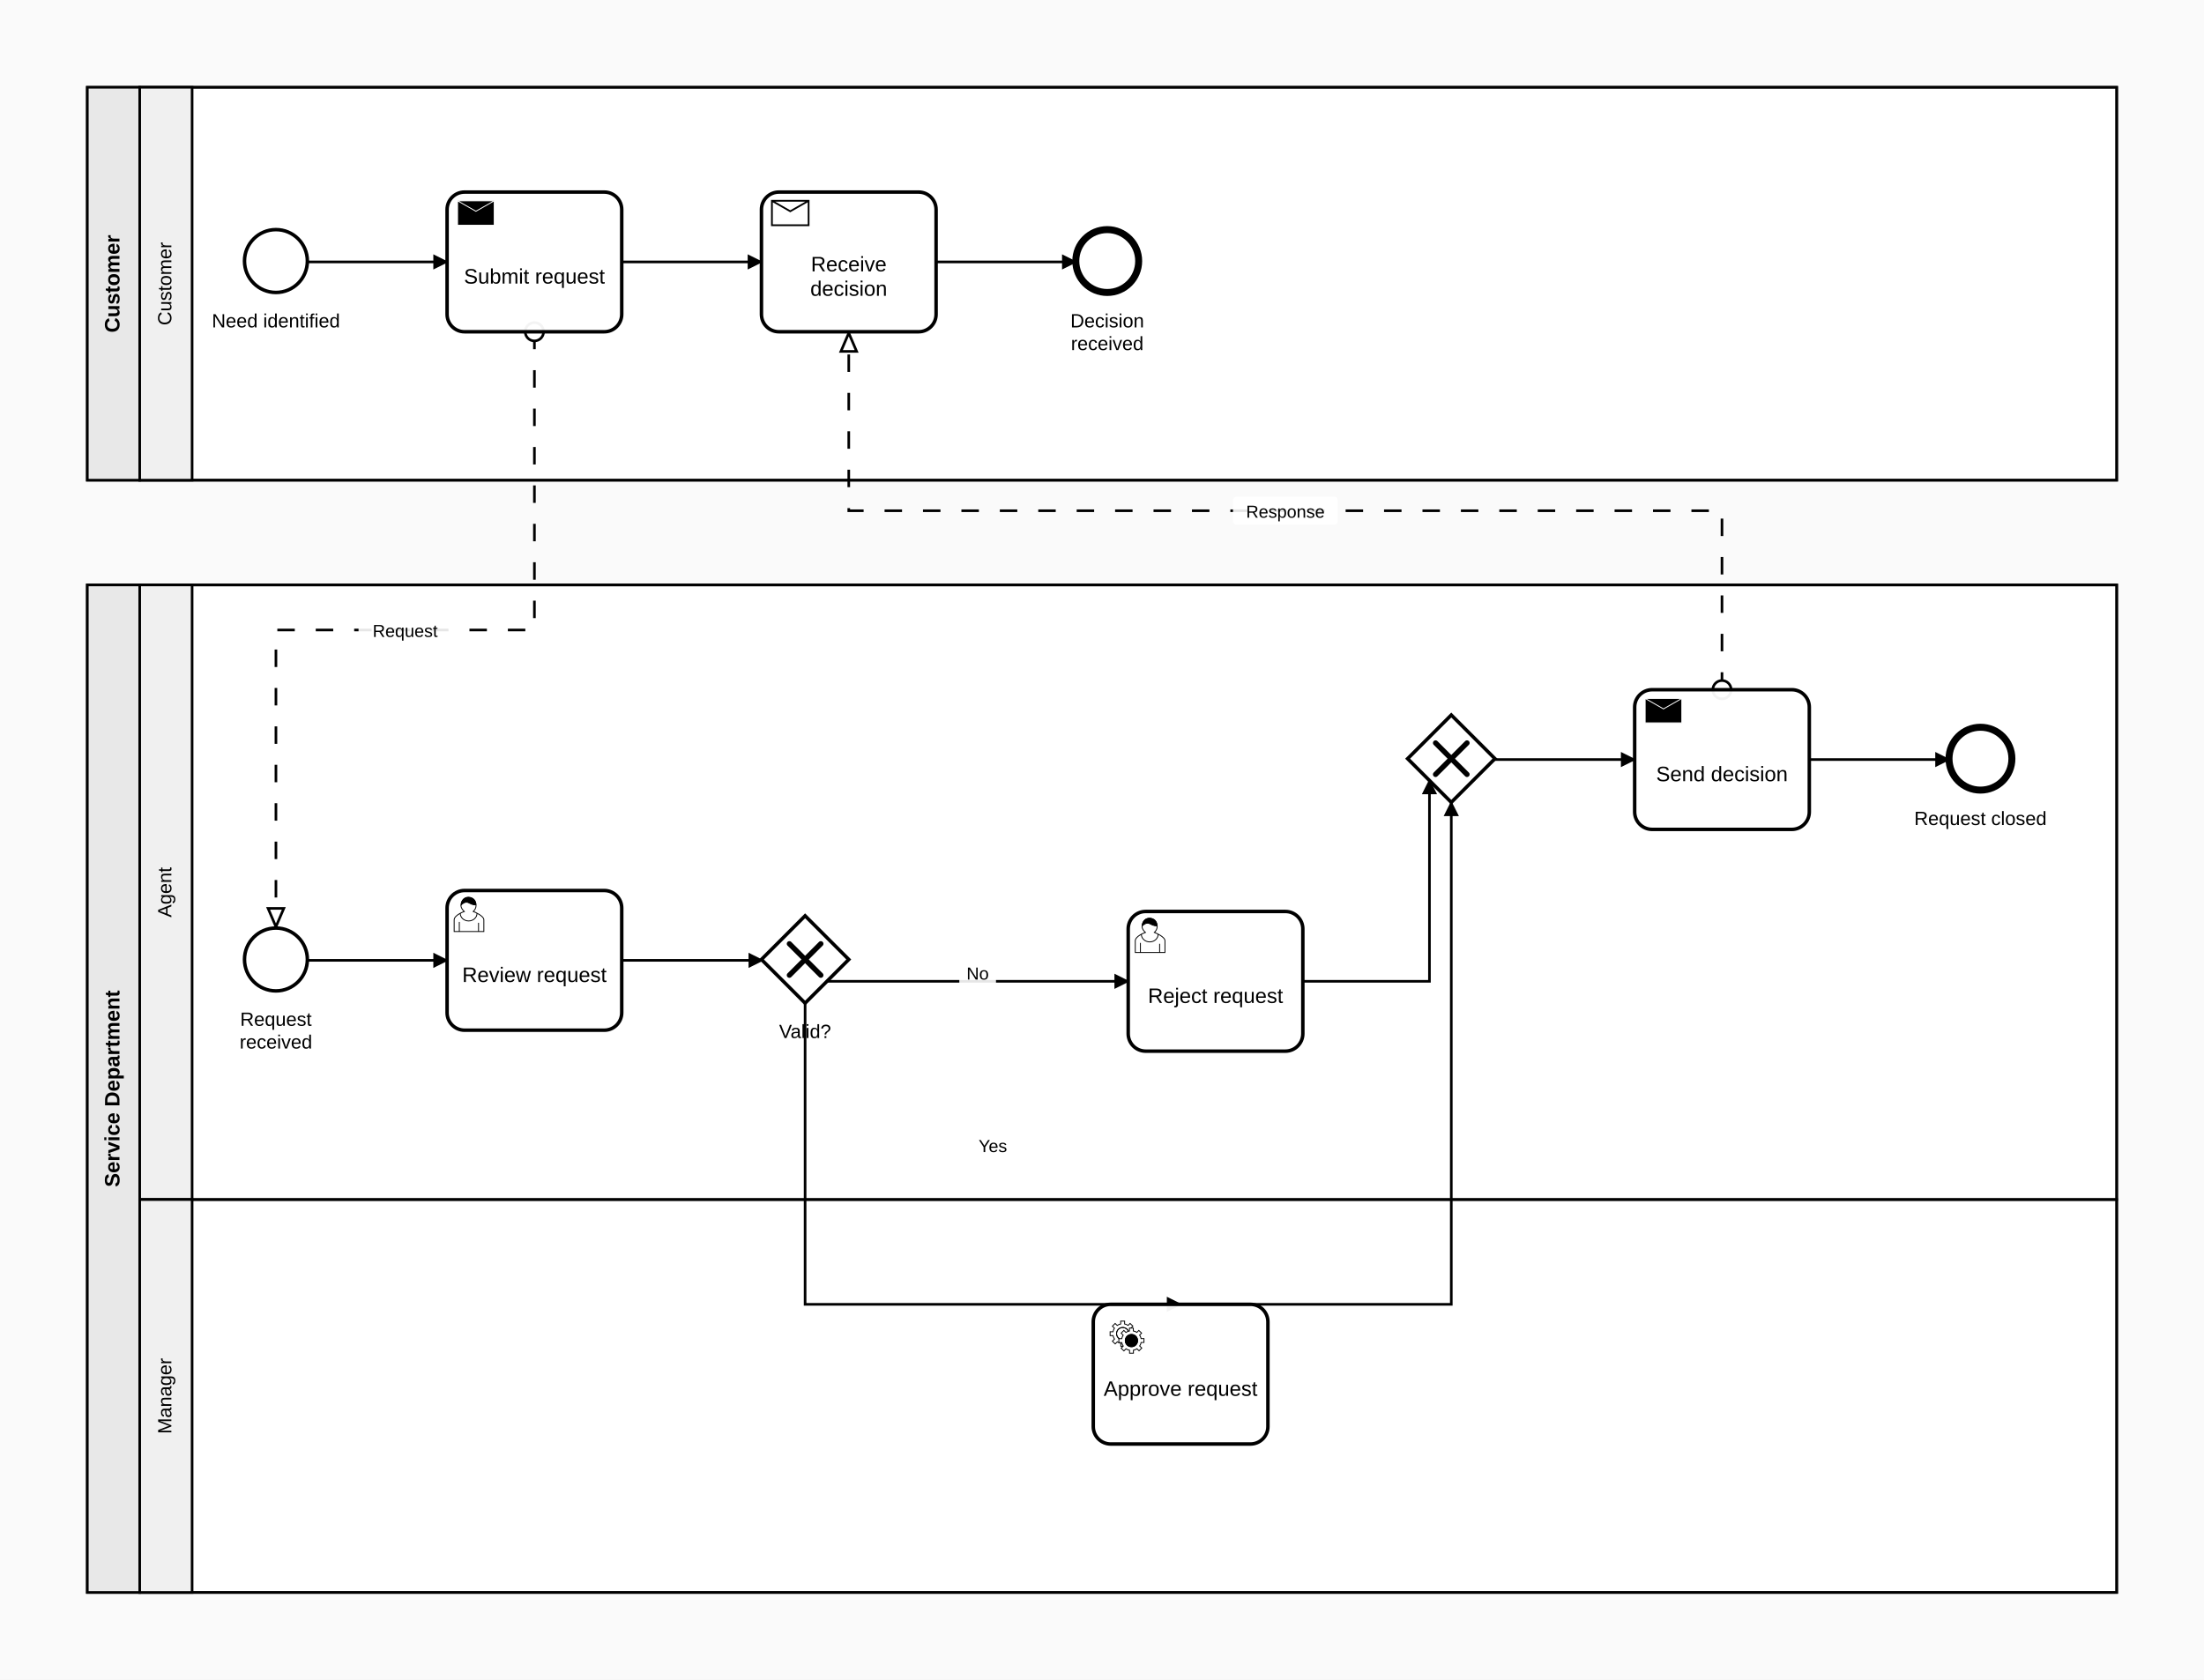
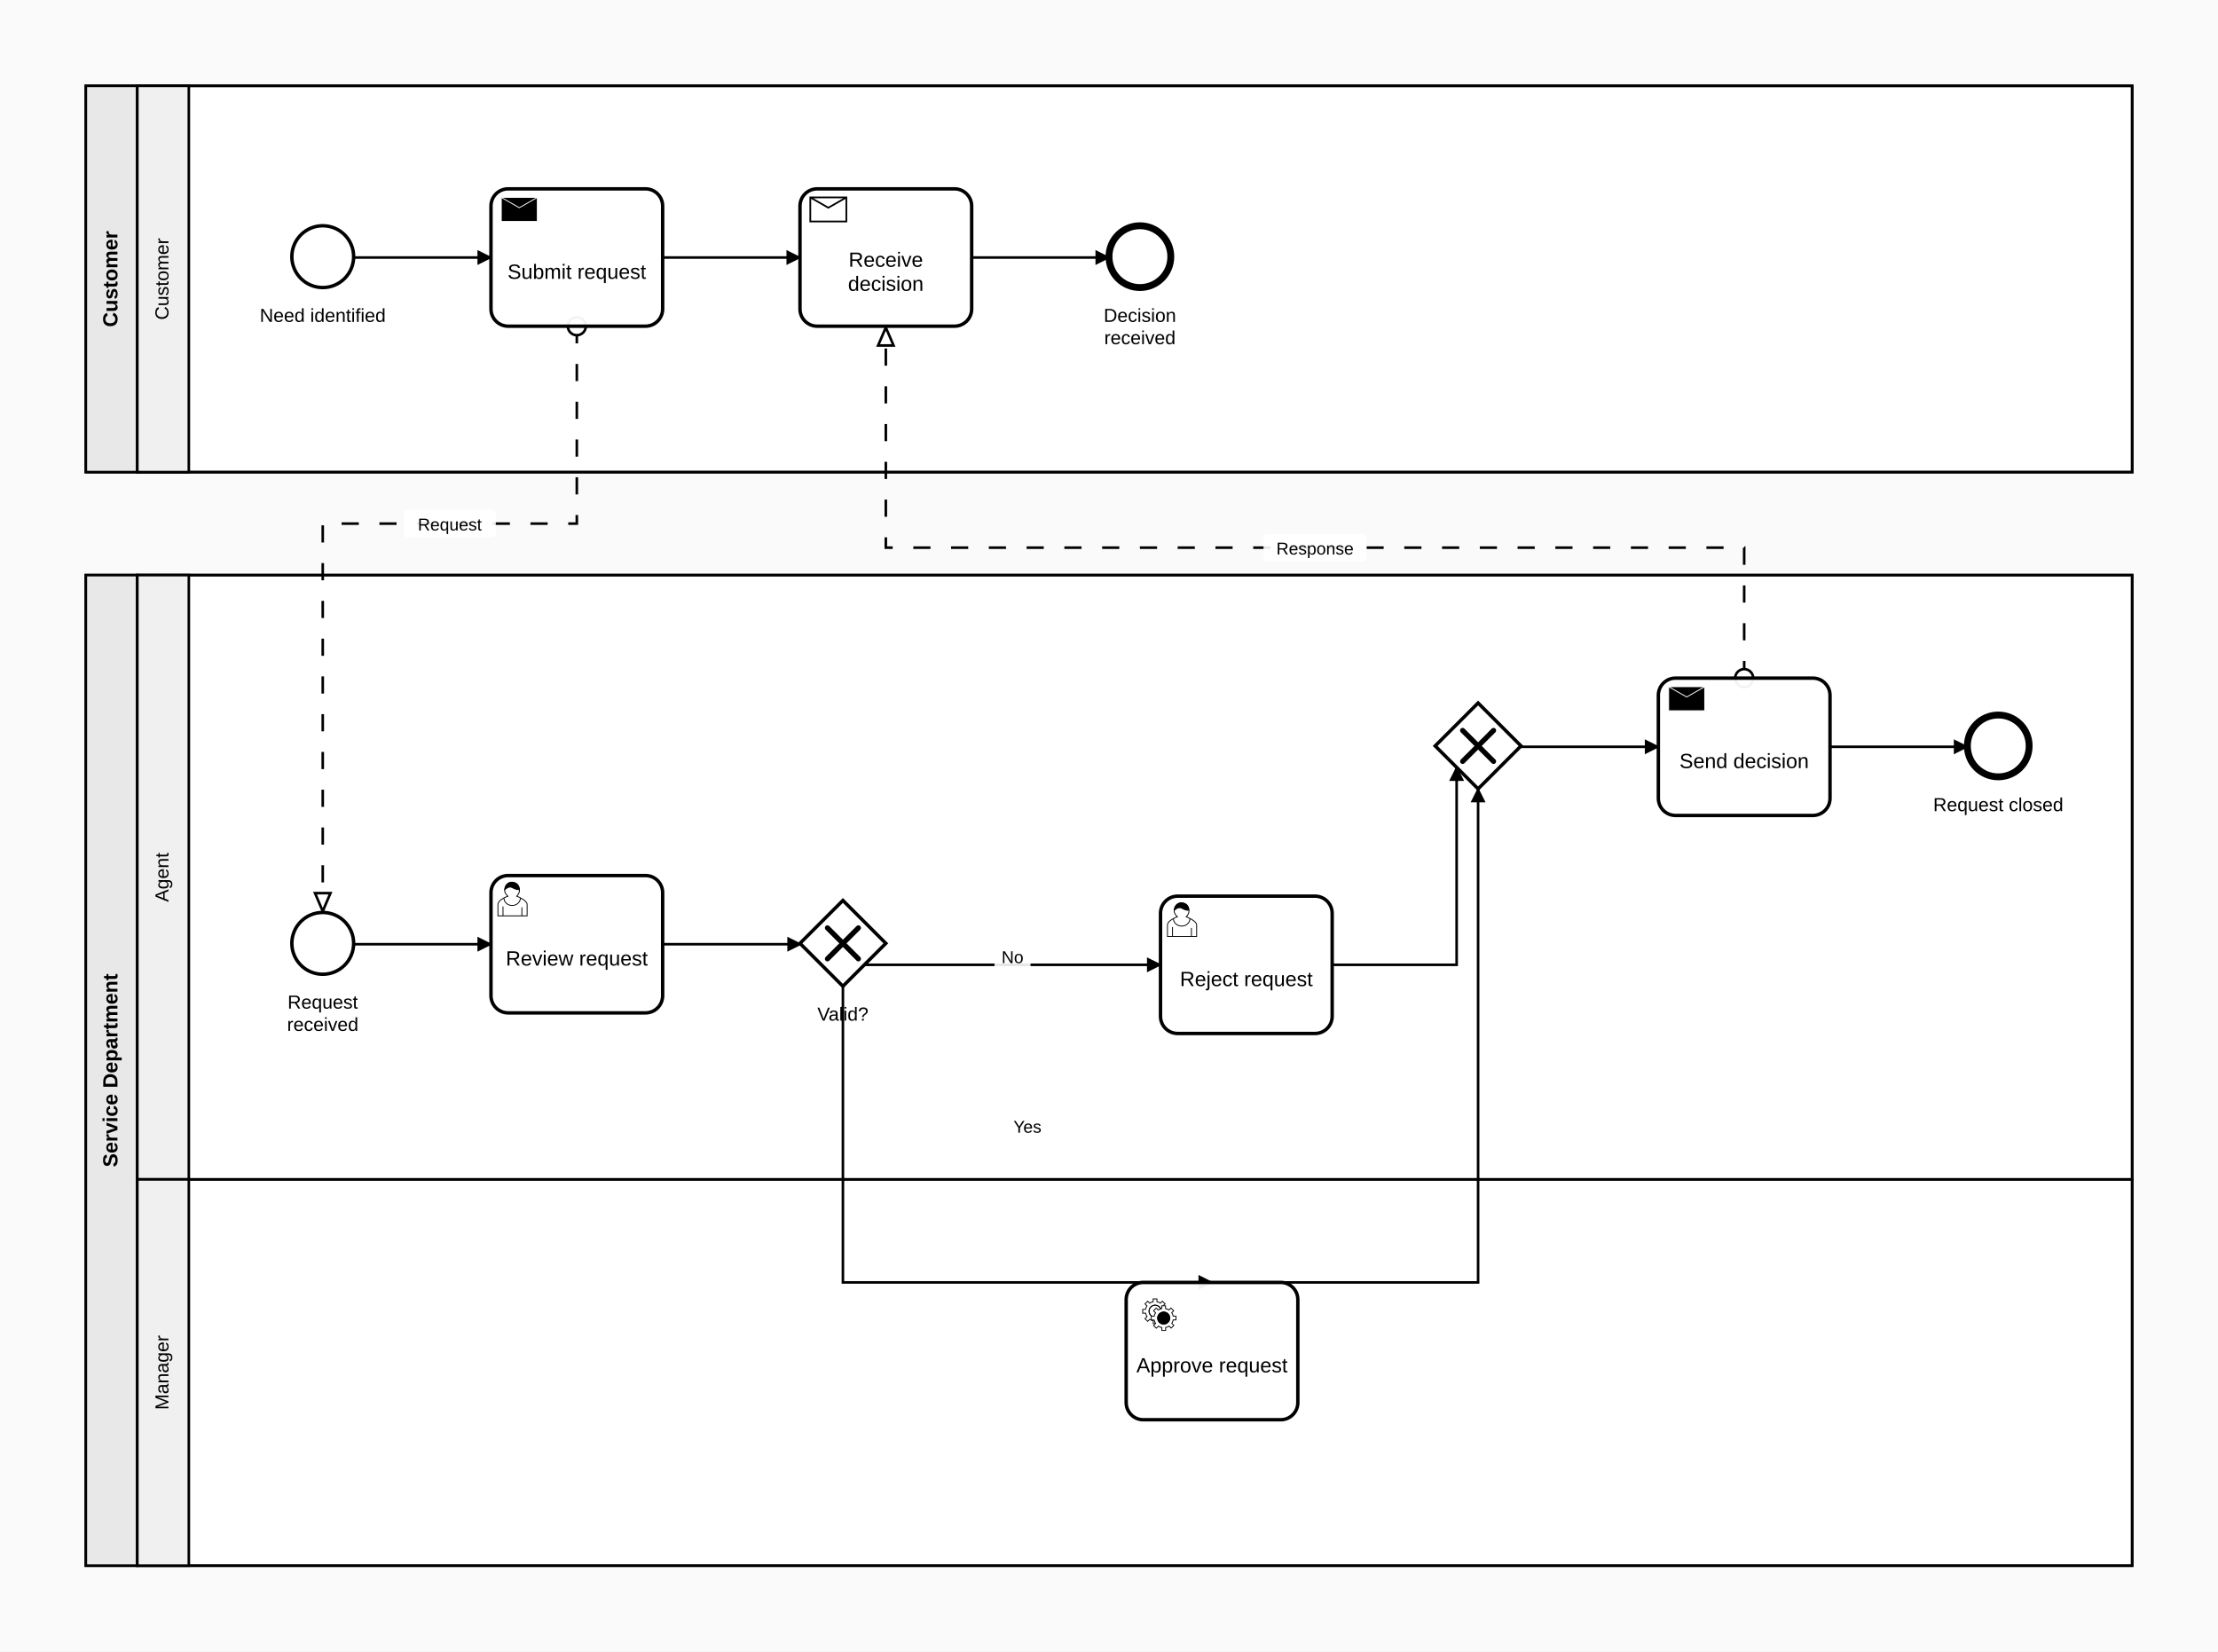
- <svg xmlns="http://www.w3.org/2000/svg" width="1262" height="962" viewBox="0 0 1262 962" font-family="Arial, sans-serif">
+ <svg xmlns="http://www.w3.org/2000/svg" width="1292" height="962" viewBox="0 0 1292 962" font-family="Arial, sans-serif">
  <defs>
    <marker id="seq-end" viewBox="0 0 20 20" refX="11" refY="10" markerWidth="10" markerHeight="10" orient="auto">
      <path d="M 1 5 L 11 10 L 1 15 Z" fill="#000000" stroke="#000000" stroke-width="1" />
    </marker>
    <marker id="seq-default-src" viewBox="0 0 20 20" refX="6" refY="10" markerWidth="10" markerHeight="10" orient="auto">
      <path d="M 6 3 L 10 17" stroke="#000000" stroke-width="1.5" />
    </marker>
    <marker id="seq-conditional-src" viewBox="0 0 20 20" refX="1" refY="10" markerWidth="12" markerHeight="12" orient="auto">
      <path d="M 1 10 L 8 6 L 15 10 L 8 14 Z" fill="#ffffff" stroke="#000000" stroke-width="1" />
    </marker>
    <marker id="msg-start" viewBox="0 0 20 20" refX="6" refY="6" markerWidth="20" markerHeight="20" orient="auto">
      <circle cx="6" cy="6" r="3.5" fill="#ffffff" stroke="#000000" stroke-width="1" />
    </marker>
    <marker id="msg-end" viewBox="0 0 20 20" refX="8.5" refY="5" markerWidth="20" markerHeight="20" orient="auto">
      <path d="m 1 5 l 0 -3 l 7 3 l -7 3 z" fill="#ffffff" stroke="#000000" stroke-width="1" stroke-linecap="butt" />
    </marker>
    <marker id="assoc-end" viewBox="0 0 20 20" refX="11" refY="10" markerWidth="10" markerHeight="10" orient="auto">
      <path d="M 1 5 L 11 10 L 1 15" fill="none" stroke="#000000" stroke-width="1.5" />
    </marker>
  </defs>
-   <rect width="1262" height="962" fill="#fafafa" />
-   <rect x="50" y="50" width="1162" height="225" fill="#ffffff" stroke="#000000" stroke-width="1.5" />
+   <rect width="1292" height="962" fill="#fafafa" />
+   <rect x="50" y="50" width="1192" height="225" fill="#ffffff" stroke="#000000" stroke-width="1.5" />
  <rect x="50" y="50" width="30" height="225" fill="#e8e8e8" stroke="#000000" stroke-width="1.5" />
  <text x="65" y="162.5" text-anchor="middle" dominant-baseline="middle" font-size="12" font-weight="bold" fill="#000000" transform="rotate(-90,65,162.5)">Customer</text>
-   <rect x="50" y="335" width="1162" height="577" fill="#ffffff" stroke="#000000" stroke-width="1.5" />
+   <rect x="50" y="335" width="1192" height="577" fill="#ffffff" stroke="#000000" stroke-width="1.5" />
  <rect x="50" y="335" width="30" height="577" fill="#e8e8e8" stroke="#000000" stroke-width="1.5" />
  <text x="65" y="623.5" text-anchor="middle" dominant-baseline="middle" font-size="12" font-weight="bold" fill="#000000" transform="rotate(-90,65,623.5)">Service Department</text>
-   <rect x="80" y="50" width="1132" height="225" fill="#ffffff" fill-opacity="0.25" stroke="#000000" stroke-width="1.5" />
+   <rect x="80" y="50" width="1162" height="225" fill="#ffffff" fill-opacity="0.25" stroke="#000000" stroke-width="1.5" />
  <rect x="80" y="50" width="30" height="225" fill="#f0f0f0" stroke="#000000" stroke-width="1.5" />
  <text x="95" y="162.5" text-anchor="middle" dominant-baseline="middle" font-size="11" fill="#000000" transform="rotate(-90,95,162.5)">Customer</text>
-   <rect x="80" y="335" width="1132" height="352" fill="#ffffff" fill-opacity="0.25" stroke="#000000" stroke-width="1.5" />
+   <rect x="80" y="335" width="1162" height="352" fill="#ffffff" fill-opacity="0.25" stroke="#000000" stroke-width="1.5" />
  <rect x="80" y="335" width="30" height="352" fill="#f0f0f0" stroke="#000000" stroke-width="1.5" />
  <text x="95" y="511" text-anchor="middle" dominant-baseline="middle" font-size="11" fill="#000000" transform="rotate(-90,95,511)">Agent</text>
-   <rect x="80" y="687" width="1132" height="225" fill="#ffffff" fill-opacity="0.25" stroke="#000000" stroke-width="1.5" />
+   <rect x="80" y="687" width="1162" height="225" fill="#ffffff" fill-opacity="0.25" stroke="#000000" stroke-width="1.5" />
  <rect x="80" y="687" width="30" height="225" fill="#f0f0f0" stroke="#000000" stroke-width="1.5" />
  <text x="95" y="799.5" text-anchor="middle" dominant-baseline="middle" font-size="11" fill="#000000" transform="rotate(-90,95,799.5)">Manager</text>
-   <path d="M 176 150 L 256 150" stroke="#000000" stroke-width="1.5" fill="none" marker-end="url(#seq-end)" />
-   <path d="M 356 150 L 436 150" stroke="#000000" stroke-width="1.5" fill="none" marker-end="url(#seq-end)" />
-   <path d="M 536 150 L 616 150" stroke="#000000" stroke-width="1.5" fill="none" marker-end="url(#seq-end)" />
-   <path d="M 176 550 L 256 550" stroke="#000000" stroke-width="1.5" fill="none" marker-end="url(#seq-end)" />
-   <path d="M 356 550 L 436.5 550" stroke="#000000" stroke-width="1.5" fill="none" marker-end="url(#seq-end)" />
-   <path d="M 461 574.5 L 461 747 L 676 747" stroke="#000000" stroke-width="1.5" fill="none" marker-end="url(#seq-end)" />
-   <rect x="554.8" y="647.8" width="27.5" height="16" rx="2" fill="white" fill-opacity="0.9" />
-   <text x="568.5" y="659.8" text-anchor="middle" font-size="10" fill="#000000">Yes</text>
-   <path d="M 473.5 562 L 646 562" stroke="#000000" stroke-width="1.5" fill="none" marker-end="url(#seq-end)" />
-   <rect x="549.3" y="549" width="21" height="16" rx="2" fill="white" fill-opacity="0.9" />
-   <text x="559.8" y="561" text-anchor="middle" font-size="10" fill="#000000">No</text>
-   <path d="M 676 747 L 831 747 L 831 459.5" stroke="#000000" stroke-width="1.5" fill="none" marker-end="url(#seq-end)" />
-   <path d="M 746 562 L 818.5 562 L 818.5 447" stroke="#000000" stroke-width="1.5" fill="none" marker-end="url(#seq-end)" />
-   <path d="M 855.5 435 L 936 435" stroke="#000000" stroke-width="1.5" fill="none" marker-end="url(#seq-end)" />
-   <path d="M 1036 435 L 1116 435" stroke="#000000" stroke-width="1.5" fill="none" marker-end="url(#seq-end)" />
-   <path d="M 306 190 L 306 360.8 L 158 360.8 L 158 531.5" stroke="#000000" stroke-width="1.5" fill="none" stroke-dasharray="10,12" marker-start="url(#msg-start)" marker-end="url(#msg-end)" />
-   <rect x="205.3" y="352.8" width="53.5" height="16" rx="2" fill="white" fill-opacity="0.9" />
-   <text x="232" y="364.8" text-anchor="middle" font-size="10" fill="#000000">Request</text>
-   <path d="M 986 395 L 986 292.5 L 486 292.5 L 486 190" stroke="#000000" stroke-width="1.5" fill="none" stroke-dasharray="10,12" marker-start="url(#msg-start)" marker-end="url(#msg-end)" />
-   <rect x="706" y="284.5" width="60" height="16" rx="2" fill="white" fill-opacity="0.9" />
-   <text x="736" y="296.5" text-anchor="middle" font-size="10" fill="#000000">Response</text>
-   <circle cx="158" cy="149.5" r="18" fill="#ffffff" fill-opacity="0.95" stroke="#000000" stroke-width="2" />
-   <text x="158" y="187.5" text-anchor="middle" font-size="11" fill="#000000">Need identified</text>
-   <rect x="256" y="110" width="100" height="80" rx="10" ry="10" fill="#ffffff" fill-opacity="0.95" stroke="#000000" stroke-width="2" />
+   <path d="M 206 150 L 286 150" stroke="#000000" stroke-width="1.5" fill="none" marker-end="url(#seq-end)" />
+   <path d="M 386 150 L 466 150" stroke="#000000" stroke-width="1.5" fill="none" marker-end="url(#seq-end)" />
+   <path d="M 566 150 L 646 150" stroke="#000000" stroke-width="1.5" fill="none" marker-end="url(#seq-end)" />
+   <path d="M 206 550 L 286 550" stroke="#000000" stroke-width="1.5" fill="none" marker-end="url(#seq-end)" />
+   <path d="M 386 550 L 466.5 550" stroke="#000000" stroke-width="1.5" fill="none" marker-end="url(#seq-end)" />
+   <path d="M 491 574.5 L 491 747 L 706 747" stroke="#000000" stroke-width="1.5" fill="none" marker-end="url(#seq-end)" />
+   <rect x="584.8" y="647.8" width="27.5" height="16" rx="2" fill="white" fill-opacity="0.9" />
+   <text x="598.5" y="659.8" text-anchor="middle" font-size="10" fill="#000000">Yes</text>
+   <path d="M 503.5 562 L 676 562" stroke="#000000" stroke-width="1.5" fill="none" marker-end="url(#seq-end)" />
+   <rect x="579.3" y="549" width="21" height="16" rx="2" fill="white" fill-opacity="0.9" />
+   <text x="589.8" y="561" text-anchor="middle" font-size="10" fill="#000000">No</text>
+   <path d="M 706 747 L 861 747 L 861 459.5" stroke="#000000" stroke-width="1.5" fill="none" marker-end="url(#seq-end)" />
+   <path d="M 776 562 L 848.5 562 L 848.5 447" stroke="#000000" stroke-width="1.5" fill="none" marker-end="url(#seq-end)" />
+   <path d="M 885.5 435 L 966 435" stroke="#000000" stroke-width="1.5" fill="none" marker-end="url(#seq-end)" />
+   <path d="M 1066 435 L 1146 435" stroke="#000000" stroke-width="1.5" fill="none" marker-end="url(#seq-end)" />
+   <path d="M 336 190 L 336 305 L 188 305 L 188 531.5" stroke="#000000" stroke-width="1.5" fill="none" stroke-dasharray="10,12" marker-start="url(#msg-start)" marker-end="url(#msg-end)" />
+   <rect x="235.3" y="297" width="53.5" height="16" rx="2" fill="white" fill-opacity="0.9" />
+   <text x="262" y="309" text-anchor="middle" font-size="10" fill="#000000">Request</text>
+   <path d="M 1016 395 L 1016 319 L 516 319 L 516 190" stroke="#000000" stroke-width="1.5" fill="none" stroke-dasharray="10,12" marker-start="url(#msg-start)" marker-end="url(#msg-end)" />
+   <rect x="736" y="311" width="60" height="16" rx="2" fill="white" fill-opacity="0.9" />
+   <text x="766" y="323" text-anchor="middle" font-size="10" fill="#000000">Response</text>
+   <circle cx="188" cy="149.5" r="18" fill="#ffffff" fill-opacity="0.95" stroke="#000000" stroke-width="2" />
+   <text x="188" y="187.5" text-anchor="middle" font-size="11" fill="#000000">Need identified</text>
+   <rect x="286" y="110" width="100" height="80" rx="10" ry="10" fill="#ffffff" fill-opacity="0.95" stroke="#000000" stroke-width="2" />
  <g>
-     <path d="m 262,115 l 0,14 l 21,0 l 0,-14 z l 10.5,6 l 10.5,-6" fill="#000000" stroke="#ffffff" stroke-width="0.5" />
+     <path d="m 292,115 l 0,14 l 21,0 l 0,-14 z l 10.5,6 l 10.5,-6" fill="#000000" stroke="#ffffff" stroke-width="0.5" />
  </g>
-   <text x="306" y="159" text-anchor="middle" dominant-baseline="middle" font-size="12" fill="#000000">Submit request</text>
-   <rect x="436" y="110" width="100" height="80" rx="10" ry="10" fill="#ffffff" fill-opacity="0.95" stroke="#000000" stroke-width="2" />
+   <text x="336" y="159" text-anchor="middle" dominant-baseline="middle" font-size="12" fill="#000000">Submit request</text>
+   <rect x="466" y="110" width="100" height="80" rx="10" ry="10" fill="#ffffff" fill-opacity="0.95" stroke="#000000" stroke-width="2" />
  <g>
-     <path d="m 442,115 l 0,14 l 21,0 l 0,-14 z l 10.5,6 l 10.5,-6" fill="#ffffff" stroke="#000000" stroke-width="1" />
+     <path d="m 472,115 l 0,14 l 21,0 l 0,-14 z l 10.5,6 l 10.5,-6" fill="#ffffff" stroke="#000000" stroke-width="1" />
  </g>
-   <text x="486" y="152" text-anchor="middle" dominant-baseline="middle" font-size="12" fill="#000000">Receive</text>
-   <text x="486" y="166" text-anchor="middle" dominant-baseline="middle" font-size="12" fill="#000000">decision</text>
-   <circle cx="634" cy="149.5" r="18" fill="#ffffff" fill-opacity="0.95" stroke="#000000" stroke-width="4" />
-   <text x="634" y="187.5" text-anchor="middle" font-size="11" fill="#000000">Decision</text>
-   <text x="634" y="200.5" text-anchor="middle" font-size="11" fill="#000000">received</text>
-   <circle cx="158" cy="549.5" r="18" fill="#ffffff" fill-opacity="0.95" stroke="#000000" stroke-width="2" />
-   <text x="158" y="587.5" text-anchor="middle" font-size="11" fill="#000000">Request</text>
-   <text x="158" y="600.5" text-anchor="middle" font-size="11" fill="#000000">received</text>
-   <rect x="256" y="510" width="100" height="80" rx="10" ry="10" fill="#ffffff" fill-opacity="0.95" stroke="#000000" stroke-width="2" />
+   <text x="516" y="152" text-anchor="middle" dominant-baseline="middle" font-size="12" fill="#000000">Receive</text>
+   <text x="516" y="166" text-anchor="middle" dominant-baseline="middle" font-size="12" fill="#000000">decision</text>
+   <circle cx="664" cy="149.5" r="18" fill="#ffffff" fill-opacity="0.95" stroke="#000000" stroke-width="4" />
+   <text x="664" y="187.5" text-anchor="middle" font-size="11" fill="#000000">Decision</text>
+   <text x="664" y="200.5" text-anchor="middle" font-size="11" fill="#000000">received</text>
+   <circle cx="188" cy="549.5" r="18" fill="#ffffff" fill-opacity="0.95" stroke="#000000" stroke-width="2" />
+   <text x="188" y="587.5" text-anchor="middle" font-size="11" fill="#000000">Request</text>
+   <text x="188" y="600.5" text-anchor="middle" font-size="11" fill="#000000">received</text>
+   <rect x="286" y="510" width="100" height="80" rx="10" ry="10" fill="#ffffff" fill-opacity="0.95" stroke="#000000" stroke-width="2" />
  <g>
-     <path d="m 271,522 c 0.909,-0.845 1.594,-2.049 1.594,-3.385 0,-2.554 -1.805,-4.622 -4.357,-4.622 -2.552,0 -4.288,2.068 -4.288,4.622 0,1.348 0.974,2.562 1.896,3.405 -0.529,0.187 -5.669,2.097 -5.794,4.756 v 6.718 h 17 v -6.718 c 0,-2.298 -5.528,-4.595 -6.051,-4.776 z m -8,6 l 0,5.5 m 11,0 l 0,-5" fill="#ffffff" stroke="#000000" stroke-width="0.5" />
-     <path d="m 273.162,523.009 c 0,2.447 -2.158,4.431 -4.821,4.431 -2.665,0 -4.822,-1.981 -4.822,-4.431" fill="none" stroke="#000000" stroke-width="0.5" />
-     <path d="m 264.1,518.2 c 0,0 2.251,-2.358 4.274,-1.177 2.024,1.181 4.221,1.537 4.124,0.965 -0.098,-0.57 -0.117,-3.791 -4.191,-4.136 -3.575,0.001 -4.208,3.367 -4.207,4.348 z" fill="#000000" stroke="#000000" stroke-width="0.5" />
+     <path d="m 301,522 c 0.909,-0.845 1.594,-2.049 1.594,-3.385 0,-2.554 -1.805,-4.622 -4.357,-4.622 -2.552,0 -4.288,2.068 -4.288,4.622 0,1.348 0.974,2.562 1.896,3.405 -0.529,0.187 -5.669,2.097 -5.794,4.756 v 6.718 h 17 v -6.718 c 0,-2.298 -5.528,-4.595 -6.051,-4.776 z m -8,6 l 0,5.5 m 11,0 l 0,-5" fill="#ffffff" stroke="#000000" stroke-width="0.5" />
+     <path d="m 303.162,523.009 c 0,2.447 -2.158,4.431 -4.821,4.431 -2.665,0 -4.822,-1.981 -4.822,-4.431" fill="none" stroke="#000000" stroke-width="0.5" />
+     <path d="m 294.1,518.2 c 0,0 2.251,-2.358 4.274,-1.177 2.024,1.181 4.221,1.537 4.124,0.965 -0.098,-0.57 -0.117,-3.791 -4.191,-4.136 -3.575,0.001 -4.208,3.367 -4.207,4.348 z" fill="#000000" stroke="#000000" stroke-width="0.5" />
  </g>
-   <text x="306" y="559" text-anchor="middle" dominant-baseline="middle" font-size="12" fill="#000000">Review request</text>
-   <polygon points="461,524.5 486,549.5 461,574.5 436,549.5" fill="#ffffff" fill-opacity="0.95" stroke="#000000" stroke-width="2" />
-   <line x1="452" y1="540.5" x2="470" y2="558.5" stroke="#000000" stroke-width="3" stroke-linecap="round" />
-   <line x1="470" y1="540.5" x2="452" y2="558.5" stroke="#000000" stroke-width="3" stroke-linecap="round" />
-   <text x="461" y="594.5" text-anchor="middle" font-size="11" fill="#000000">Valid?</text>
-   <rect x="626" y="747" width="100" height="80" rx="10" ry="10" fill="#ffffff" fill-opacity="0.95" stroke="#000000" stroke-width="2" />
+   <text x="336" y="559" text-anchor="middle" dominant-baseline="middle" font-size="12" fill="#000000">Review request</text>
+   <polygon points="491,524.5 516,549.5 491,574.5 466,549.5" fill="#ffffff" fill-opacity="0.95" stroke="#000000" stroke-width="2" />
+   <line x1="482" y1="540.5" x2="500" y2="558.5" stroke="#000000" stroke-width="3" stroke-linecap="round" />
+   <line x1="500" y1="540.5" x2="482" y2="558.5" stroke="#000000" stroke-width="3" stroke-linecap="round" />
+   <text x="491" y="594.5" text-anchor="middle" font-size="11" fill="#000000">Valid?</text>
+   <rect x="656" y="747" width="100" height="80" rx="10" ry="10" fill="#ffffff" fill-opacity="0.95" stroke="#000000" stroke-width="2" />
  <g>
-     <path d="m 644,771 v -1.713 c 0.352,-0.071 0.704,-0.178 1.048,-0.321 0.344,-0.145 0.666,-0.321 0.966,-0.521 l 1.194,1.18 1.567,-1.577 -1.195,-1.18 c 0.403,-0.614 0.683,-1.299 0.825,-2.018 l 1.622,-0.01 v -2.22 l -1.637,0.01 c -0.073,-0.352 -0.178,-0.7 -0.324,-1.044 -0.145,-0.344 -0.321,-0.664 -0.523,-0.962 l 1.131,-1.136 -1.583,-1.563 -1.13,1.136 c -0.614,-0.401 -1.303,-0.681 -2.023,-0.822 l 0.009,-1.619 h -2.241 l 0.004,1.631 c -0.354,0.074 -0.705,0.18 -1.05,0.324 -0.344,0.144 -0.665,0.321 -0.964,0.52 l -1.17,-1.158 -1.567,1.579 1.168,1.157 c -0.403,0.613 -0.683,1.298 -0.825,2.017 l -1.659,0.003 v 2.222 l 1.672,-0.006 c 0.073,0.351 0.18,0.702 0.324,1.045 0.145,0.344 0.321,0.664 0.523,0.961 l -1.199,1.197 1.584,1.56 1.196,-1.193 c 0.614,0.403 1.303,0.682 2.023,0.823 l 0.001,1.699 h 2.227 z m 0.221,-3.996 c -1.789,0.75 -3.858,-0.093 -4.61,-1.874 -0.752,-1.783 0.091,-3.846 1.88,-4.596 1.788,-0.749 3.857,0.093 4.609,1.874 0.752,1.782 -0.091,3.846 -1.879,4.596 z" fill="#ffffff" stroke="#000000" stroke-width="0.5" />
-     <path d="m 644.221,767.004 c -1.789,0.75 -3.858,-0.093 -4.61,-1.874 -0.752,-1.783 0.091,-3.846 1.88,-4.596 1.788,-0.749 3.857,0.093 4.609,1.874 0.752,1.782 -0.091,3.846 -1.879,4.596 z" fill="none" stroke="#000000" stroke-width="0.5" />
-     <path d="m 649,775 v -1.713 c 0.352,-0.071 0.704,-0.178 1.048,-0.321 0.344,-0.145 0.666,-0.321 0.966,-0.521 l 1.194,1.18 1.567,-1.577 -1.195,-1.18 c 0.403,-0.614 0.683,-1.299 0.825,-2.018 l 1.622,-0.01 v -2.22 l -1.637,0.01 c -0.073,-0.352 -0.178,-0.7 -0.324,-1.044 -0.145,-0.344 -0.321,-0.664 -0.523,-0.962 l 1.131,-1.136 -1.583,-1.563 -1.13,1.136 c -0.614,-0.401 -1.303,-0.681 -2.023,-0.822 l 0.009,-1.619 h -2.241 l 0.004,1.631 c -0.354,0.074 -0.705,0.18 -1.05,0.324 -0.344,0.144 -0.665,0.321 -0.964,0.52 l -1.17,-1.158 -1.567,1.579 1.168,1.157 c -0.403,0.613 -0.683,1.298 -0.825,2.017 l -1.659,0.003 v 2.222 l 1.672,-0.006 c 0.073,0.351 0.18,0.702 0.324,1.045 0.145,0.344 0.321,0.664 0.523,0.961 l -1.199,1.197 1.584,1.56 1.196,-1.193 c 0.614,0.403 1.303,0.682 2.023,0.823 l 0.001,1.699 h 2.227 z m 0.221,-3.996 c -1.789,0.75 -3.858,-0.093 -4.61,-1.874 -0.752,-1.783 0.091,-3.846 1.88,-4.596 1.788,-0.749 3.857,0.093 4.609,1.874 0.752,1.782 -0.091,3.846 -1.879,4.596 z" fill="#ffffff" stroke="#000000" stroke-width="0.5" />
-     <path d="m 649.221,771.004 c -1.789,0.75 -3.858,-0.093 -4.61,-1.874 -0.752,-1.783 0.091,-3.846 1.88,-4.596 1.788,-0.749 3.857,0.093 4.609,1.874 0.752,1.782 -0.091,3.846 -1.879,4.596 z" fill="#000000" stroke="#000000" stroke-width="0.5" />
+     <path d="m 674,771 v -1.713 c 0.352,-0.071 0.704,-0.178 1.048,-0.321 0.344,-0.145 0.666,-0.321 0.966,-0.521 l 1.194,1.18 1.567,-1.577 -1.195,-1.18 c 0.403,-0.614 0.683,-1.299 0.825,-2.018 l 1.622,-0.01 v -2.22 l -1.637,0.01 c -0.073,-0.352 -0.178,-0.7 -0.324,-1.044 -0.145,-0.344 -0.321,-0.664 -0.523,-0.962 l 1.131,-1.136 -1.583,-1.563 -1.13,1.136 c -0.614,-0.401 -1.303,-0.681 -2.023,-0.822 l 0.009,-1.619 h -2.241 l 0.004,1.631 c -0.354,0.074 -0.705,0.18 -1.05,0.324 -0.344,0.144 -0.665,0.321 -0.964,0.52 l -1.17,-1.158 -1.567,1.579 1.168,1.157 c -0.403,0.613 -0.683,1.298 -0.825,2.017 l -1.659,0.003 v 2.222 l 1.672,-0.006 c 0.073,0.351 0.18,0.702 0.324,1.045 0.145,0.344 0.321,0.664 0.523,0.961 l -1.199,1.197 1.584,1.56 1.196,-1.193 c 0.614,0.403 1.303,0.682 2.023,0.823 l 0.001,1.699 h 2.227 z m 0.221,-3.996 c -1.789,0.75 -3.858,-0.093 -4.61,-1.874 -0.752,-1.783 0.091,-3.846 1.88,-4.596 1.788,-0.749 3.857,0.093 4.609,1.874 0.752,1.782 -0.091,3.846 -1.879,4.596 z" fill="#ffffff" stroke="#000000" stroke-width="0.5" />
+     <path d="m 674.221,767.004 c -1.789,0.75 -3.858,-0.093 -4.61,-1.874 -0.752,-1.783 0.091,-3.846 1.88,-4.596 1.788,-0.749 3.857,0.093 4.609,1.874 0.752,1.782 -0.091,3.846 -1.879,4.596 z" fill="none" stroke="#000000" stroke-width="0.5" />
+     <path d="m 679,775 v -1.713 c 0.352,-0.071 0.704,-0.178 1.048,-0.321 0.344,-0.145 0.666,-0.321 0.966,-0.521 l 1.194,1.18 1.567,-1.577 -1.195,-1.18 c 0.403,-0.614 0.683,-1.299 0.825,-2.018 l 1.622,-0.01 v -2.22 l -1.637,0.01 c -0.073,-0.352 -0.178,-0.7 -0.324,-1.044 -0.145,-0.344 -0.321,-0.664 -0.523,-0.962 l 1.131,-1.136 -1.583,-1.563 -1.13,1.136 c -0.614,-0.401 -1.303,-0.681 -2.023,-0.822 l 0.009,-1.619 h -2.241 l 0.004,1.631 c -0.354,0.074 -0.705,0.18 -1.05,0.324 -0.344,0.144 -0.665,0.321 -0.964,0.52 l -1.17,-1.158 -1.567,1.579 1.168,1.157 c -0.403,0.613 -0.683,1.298 -0.825,2.017 l -1.659,0.003 v 2.222 l 1.672,-0.006 c 0.073,0.351 0.18,0.702 0.324,1.045 0.145,0.344 0.321,0.664 0.523,0.961 l -1.199,1.197 1.584,1.56 1.196,-1.193 c 0.614,0.403 1.303,0.682 2.023,0.823 l 0.001,1.699 h 2.227 z m 0.221,-3.996 c -1.789,0.75 -3.858,-0.093 -4.61,-1.874 -0.752,-1.783 0.091,-3.846 1.88,-4.596 1.788,-0.749 3.857,0.093 4.609,1.874 0.752,1.782 -0.091,3.846 -1.879,4.596 z" fill="#ffffff" stroke="#000000" stroke-width="0.5" />
+     <path d="m 679.221,771.004 c -1.789,0.75 -3.858,-0.093 -4.61,-1.874 -0.752,-1.783 0.091,-3.846 1.88,-4.596 1.788,-0.749 3.857,0.093 4.609,1.874 0.752,1.782 -0.091,3.846 -1.879,4.596 z" fill="#000000" stroke="#000000" stroke-width="0.5" />
  </g>
-   <text x="676" y="796" text-anchor="middle" dominant-baseline="middle" font-size="12" fill="#000000">Approve request</text>
-   <rect x="646" y="522" width="100" height="80" rx="10" ry="10" fill="#ffffff" fill-opacity="0.95" stroke="#000000" stroke-width="2" />
+   <text x="706" y="796" text-anchor="middle" dominant-baseline="middle" font-size="12" fill="#000000">Approve request</text>
+   <rect x="676" y="522" width="100" height="80" rx="10" ry="10" fill="#ffffff" fill-opacity="0.95" stroke="#000000" stroke-width="2" />
  <g>
-     <path d="m 661,534 c 0.909,-0.845 1.594,-2.049 1.594,-3.385 0,-2.554 -1.805,-4.622 -4.357,-4.622 -2.552,0 -4.288,2.068 -4.288,4.622 0,1.348 0.974,2.562 1.896,3.405 -0.529,0.187 -5.669,2.097 -5.794,4.756 v 6.718 h 17 v -6.718 c 0,-2.298 -5.528,-4.595 -6.051,-4.776 z m -8,6 l 0,5.5 m 11,0 l 0,-5" fill="#ffffff" stroke="#000000" stroke-width="0.5" />
-     <path d="m 663.162,535.009 c 0,2.447 -2.158,4.431 -4.821,4.431 -2.665,0 -4.822,-1.981 -4.822,-4.431" fill="none" stroke="#000000" stroke-width="0.5" />
-     <path d="m 654.1,530.2 c 0,0 2.251,-2.358 4.274,-1.177 2.024,1.181 4.221,1.537 4.124,0.965 -0.098,-0.57 -0.117,-3.791 -4.191,-4.136 -3.575,0.001 -4.208,3.367 -4.207,4.348 z" fill="#000000" stroke="#000000" stroke-width="0.5" />
+     <path d="m 691,534 c 0.909,-0.845 1.594,-2.049 1.594,-3.385 0,-2.554 -1.805,-4.622 -4.357,-4.622 -2.552,0 -4.288,2.068 -4.288,4.622 0,1.348 0.974,2.562 1.896,3.405 -0.529,0.187 -5.669,2.097 -5.794,4.756 v 6.718 h 17 v -6.718 c 0,-2.298 -5.528,-4.595 -6.051,-4.776 z m -8,6 l 0,5.5 m 11,0 l 0,-5" fill="#ffffff" stroke="#000000" stroke-width="0.5" />
+     <path d="m 693.162,535.009 c 0,2.447 -2.158,4.431 -4.821,4.431 -2.665,0 -4.822,-1.981 -4.822,-4.431" fill="none" stroke="#000000" stroke-width="0.5" />
+     <path d="m 684.1,530.2 c 0,0 2.251,-2.358 4.274,-1.177 2.024,1.181 4.221,1.537 4.124,0.965 -0.098,-0.57 -0.117,-3.791 -4.191,-4.136 -3.575,0.001 -4.208,3.367 -4.207,4.348 z" fill="#000000" stroke="#000000" stroke-width="0.5" />
  </g>
-   <text x="696" y="571" text-anchor="middle" dominant-baseline="middle" font-size="12" fill="#000000">Reject request</text>
-   <polygon points="831,409.5 856,434.5 831,459.5 806,434.5" fill="#ffffff" fill-opacity="0.95" stroke="#000000" stroke-width="2" />
-   <line x1="822" y1="425.5" x2="840" y2="443.5" stroke="#000000" stroke-width="3" stroke-linecap="round" />
-   <line x1="840" y1="425.5" x2="822" y2="443.5" stroke="#000000" stroke-width="3" stroke-linecap="round" />
-   <rect x="936" y="395" width="100" height="80" rx="10" ry="10" fill="#ffffff" fill-opacity="0.95" stroke="#000000" stroke-width="2" />
+   <text x="726" y="571" text-anchor="middle" dominant-baseline="middle" font-size="12" fill="#000000">Reject request</text>
+   <polygon points="861,409.5 886,434.5 861,459.5 836,434.5" fill="#ffffff" fill-opacity="0.95" stroke="#000000" stroke-width="2" />
+   <line x1="852" y1="425.5" x2="870" y2="443.5" stroke="#000000" stroke-width="3" stroke-linecap="round" />
+   <line x1="870" y1="425.5" x2="852" y2="443.5" stroke="#000000" stroke-width="3" stroke-linecap="round" />
+   <rect x="966" y="395" width="100" height="80" rx="10" ry="10" fill="#ffffff" fill-opacity="0.95" stroke="#000000" stroke-width="2" />
  <g>
-     <path d="m 942,400 l 0,14 l 21,0 l 0,-14 z l 10.5,6 l 10.5,-6" fill="#000000" stroke="#ffffff" stroke-width="0.5" />
+     <path d="m 972,400 l 0,14 l 21,0 l 0,-14 z l 10.5,6 l 10.5,-6" fill="#000000" stroke="#ffffff" stroke-width="0.5" />
  </g>
-   <text x="986" y="444" text-anchor="middle" dominant-baseline="middle" font-size="12" fill="#000000">Send decision</text>
-   <circle cx="1134" cy="434.5" r="18" fill="#ffffff" fill-opacity="0.95" stroke="#000000" stroke-width="4" />
-   <text x="1134" y="472.5" text-anchor="middle" font-size="11" fill="#000000">Request closed</text>
+   <text x="1016" y="444" text-anchor="middle" dominant-baseline="middle" font-size="12" fill="#000000">Send decision</text>
+   <circle cx="1164" cy="434.5" r="18" fill="#ffffff" fill-opacity="0.95" stroke="#000000" stroke-width="4" />
+   <text x="1164" y="472.5" text-anchor="middle" font-size="11" fill="#000000">Request closed</text>
</svg>
